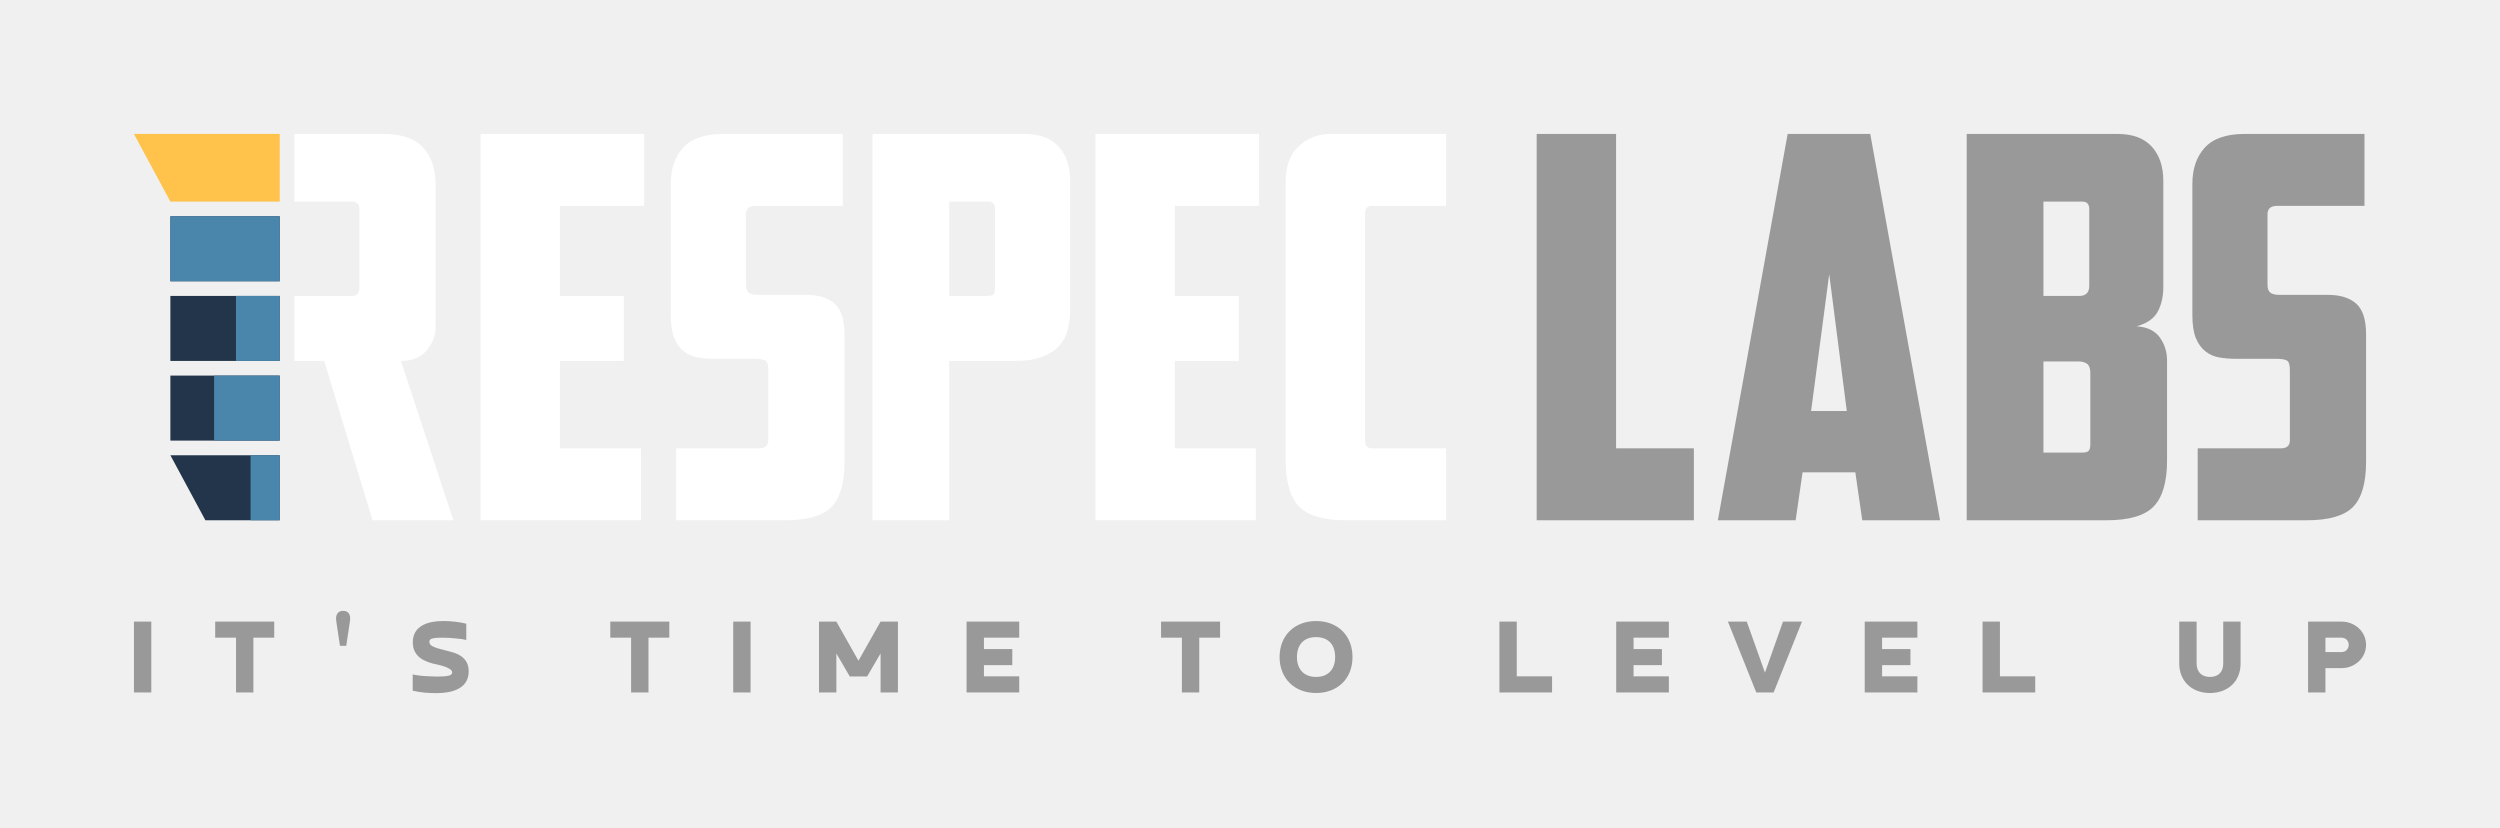
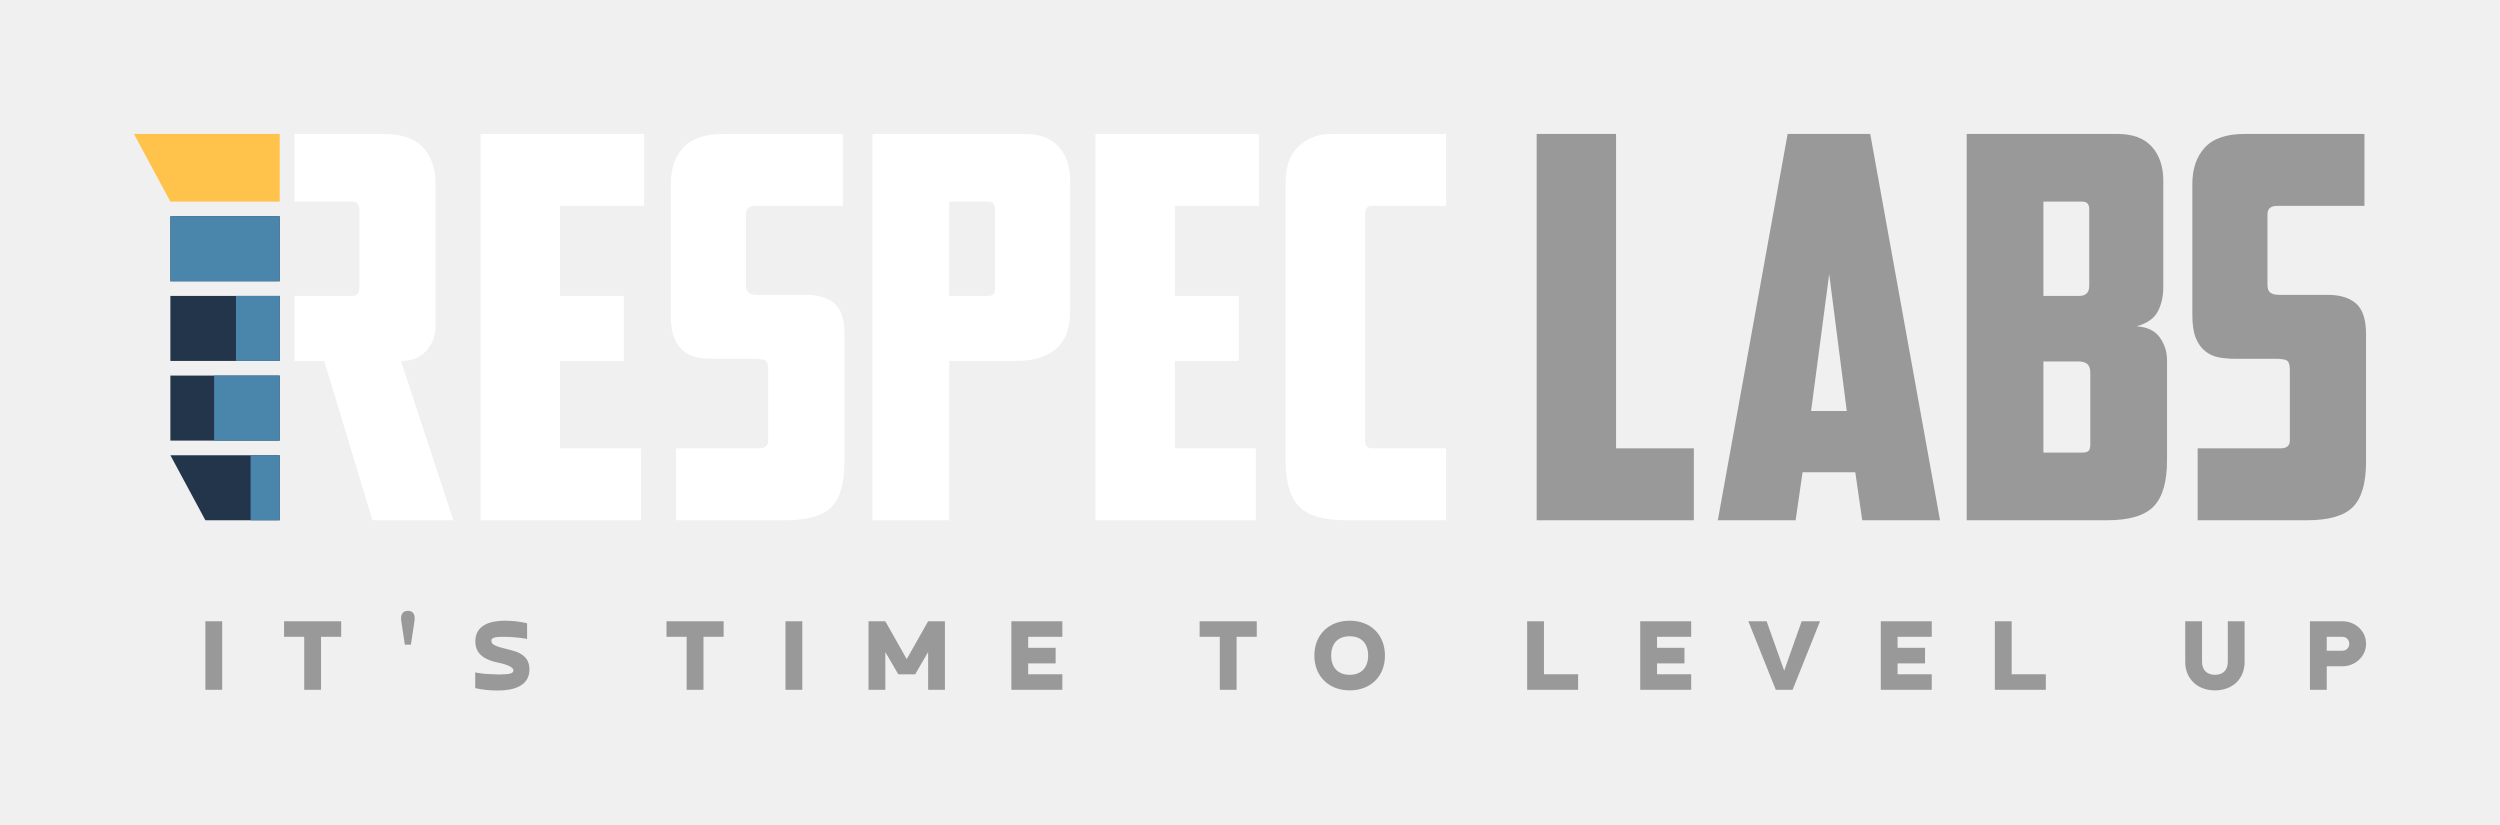
- <svg xmlns="http://www.w3.org/2000/svg" viewBox="-5.027 0.473 93.833 31.042">
+ <svg xmlns="http://www.w3.org/2000/svg" viewBox="-5.027 0.473 93.834 30.944">
  <rect x="1.368" y="8.590" width="4.104" height="2.440" fill="#23354A" />
  <rect x="1.368" y="8.590" width="4.104" height="2.440" fill="#4A86AB" />
  <rect x="1.368" y="11.580" width="4.104" height="2.440" fill="#23354A" />
  <rect x="3.830" y="11.580" width="1.642" height="2.440" fill="#4A86AB" />
  <rect x="1.368" y="14.570" width="4.104" height="2.440" fill="#23354A" />
  <rect x="3.010" y="14.570" width="2.462" height="2.440" fill="#4A86AB" />
  <polygon points="1.368,17.560 5.472,17.560 5.472,20.000 2.682,20.000" fill="#23354A" />
  <rect x="4.378" y="17.560" width="1.094" height="2.440" fill="#4A86AB" />
  <polygon points="0.000,5.5 5.472,5.5 5.472,8.04 1.368,8.04" fill="#FFC24B" />
  <path d="M11.322 12.74 c0 0.32 -0.11 0.613 -0.33 0.88 s-0.543 0.4 -0.97 0.4 l1.967 5.98 L8.954 20 L7.142 14.02 L6.022 14.02 L6.022 11.58 L8.182 11.58 c0.187 0 0.28 -0.1 0.28 -0.3 l0 -2.94 c0 -0.2 -0.093 -0.3 -0.28 -0.3 L6.022 8.04 L6.022 5.5 L9.362 5.5 c0.68 0 1.177 0.17 1.49 0.51 s0.47 0.797 0.47 1.37 l0 5.36 z" fill="#FFFFFF" />
  <g transform="translate(3.7094,0)">
    <path d="M 9.3,5.5 L 15.44,5.5 L 15.44,8.2 L 12.28,8.2 L 12.28,11.58 L 14.68,11.58 L 14.68,14.02 L 12.28,14.02 L 12.28,17.3 L 15.32,17.3 L 15.32,20 L 9.3,20 L 9.3,5.5 L 9.3,5.5  M 16.64,20.0 L 16.64,17.3 L 19.76,17.3 C 19.987,17.3 20.1,17.2 20.1,17.0 L 20.1,14.36 C 20.1,14.16 20.06,14.04 19.98,14.0 C 19.9,13.96 19.76,13.94 19.56,13.94 L 18.06,13.94 C 17.847,13.94 17.643,13.923 17.45,13.89 C 17.257,13.857 17.083,13.78 16.93,13.66 C 16.777,13.54 16.657,13.373 16.57,13.16 C 16.483,12.947 16.44,12.66 16.44,12.3 L 16.44,7.38 C 16.44,6.807 16.597,6.35 16.91,6.01 C 17.223,5.67 17.72,5.5 18.4,5.5 L 22.9,5.5 L 22.9,8.2 L 19.62,8.2 C 19.38,8.2 19.26,8.307 19.26,8.52 L 19.26,11.16 C 19.26,11.307 19.297,11.407 19.37,11.46 C 19.443,11.513 19.553,11.54 19.7,11.54 L 21.52,11.54 C 21.987,11.54 22.343,11.65 22.59,11.87 C 22.837,12.09 22.96,12.473 22.96,13.02 L 22.96,17.8 C 22.96,18.6 22.797,19.167 22.47,19.5 C 22.143,19.833 21.567,20.0 20.74,20.0 L 16.64,20.0 L 16.64,20.0  M 26.89,8.04 L 26.89,11.58 L 28.33,11.58 C 28.45,11.58 28.527,11.557 28.56,11.51 C 28.593,11.463 28.61,11.387 28.61,11.28 L 28.61,8.32 C 28.61,8.133 28.523,8.04 28.35,8.04 L 26.89,8.04 L 26.89,8.04  M 29.71,5.5 C 30.283,5.5 30.713,5.66 31,5.98 C 31.287,6.3 31.43,6.727 31.43,7.26 L 31.43,12.08 C 31.43,12.36 31.4,12.617 31.34,12.85 C 31.28,13.083 31.17,13.287 31.01,13.46 C 30.85,13.633 30.637,13.77 30.37,13.87 C 30.103,13.97 29.77,14.02 29.37,14.02 L 26.89,14.02 L 26.89,20 L 24.01,20 L 24.01,5.5 L 29.71,5.5 L 29.71,5.5  M 32.38,5.5 L 38.52,5.5 L 38.52,8.2 L 35.36,8.2 L 35.36,11.58 L 37.76,11.58 L 37.76,14.02 L 35.36,14.02 L 35.36,17.3 L 38.4,17.3 L 38.4,20 L 32.38,20 L 32.38,5.5 L 32.38,5.5  M 41.78,20.0 C 40.94,20.0 40.353,19.827 40.02,19.48 C 39.687,19.133 39.52,18.56 39.52,17.76 L 39.52,7.28 C 39.52,6.707 39.683,6.267 40.01,5.96 C 40.337,5.653 40.74,5.5 41.22,5.5 L 45.54,5.5 L 45.54,8.2 L 42.76,8.2 C 42.587,8.2 42.5,8.293 42.5,8.48 L 42.5,17.02 C 42.5,17.207 42.587,17.3 42.76,17.3 L 45.54,17.3 L 45.54,20.0 L 41.78,20.0 " fill="#FFFFFF" />
    <path d="M 48.94,5.5 L 51.92,5.5 L 51.92,17.3 L 54.84,17.3 L 54.84,20.0 L 48.94,20.0 L 48.94,5.5  M 58.92,18.2 L 58.66,20.0 L 55.74,20.0 L 58.36,5.5 L 61.46,5.5 L 64.08,20.0 L 61.16,20.0 L 60.9,18.2 L 58.92,18.2  M 59.24,15.9 L 60.58,15.9 L 59.92,10.76 L 59.24,15.9  M 67.96,8.04 L 67.96,11.58 L 69.32,11.58 C 69.427,11.58 69.513,11.55 69.58,11.49 C 69.647,11.43 69.68,11.333 69.68,11.2 L 69.68,8.32 C 69.68,8.133 69.593,8.04 69.42,8.04 L 67.96,8.04 L 67.96,8.04  M 69.72,14.46 C 69.72,14.3 69.68,14.19 69.6,14.13 C 69.52,14.07 69.413,14.04 69.28,14.04 L 67.96,14.04 L 67.96,17.46 L 69.42,17.46 C 69.54,17.46 69.62,17.437 69.66,17.39 C 69.7,17.343 69.72,17.267 69.72,17.16 L 69.72,14.46  M 72.46,11.24 C 72.46,11.6 72.39,11.91 72.25,12.17 C 72.11,12.43 71.847,12.613 71.46,12.72 C 71.86,12.747 72.15,12.887 72.33,13.14 C 72.51,13.393 72.6,13.68 72.6,14 L 72.6,17.76 C 72.6,18.56 72.433,19.133 72.1,19.48 C 71.767,19.827 71.18,20 70.34,20 L 65.08,20 L 65.08,5.5 L 70.74,5.5 C 71.313,5.5 71.743,5.66 72.03,5.98 C 72.317,6.3 72.46,6.727 72.46,7.26 L 72.46,11.24 L 72.46,11.24  M 73.75,20.0 L 73.75,17.3 L 76.87,17.3 C 77.097,17.3 77.21,17.2 77.21,17.0 L 77.21,14.36 C 77.21,14.16 77.17,14.04 77.09,14.0 C 77.01,13.96 76.87,13.94 76.67,13.94 L 75.17,13.94 C 74.957,13.94 74.753,13.923 74.56,13.89 C 74.367,13.857 74.193,13.78 74.04,13.66 C 73.887,13.54 73.767,13.373 73.68,13.16 C 73.593,12.947 73.55,12.66 73.55,12.3 L 73.55,7.38 C 73.55,6.807 73.707,6.35 74.02,6.01 C 74.333,5.67 74.83,5.5 75.51,5.5 L 80.01,5.5 L 80.01,8.2 L 76.73,8.2 C 76.49,8.2 76.37,8.307 76.37,8.52 L 76.37,11.16 C 76.37,11.307 76.407,11.407 76.48,11.46 C 76.553,11.513 76.663,11.54 76.81,11.54 L 78.63,11.54 C 79.097,11.54 79.453,11.65 79.7,11.87 C 79.947,12.09 80.07,12.473 80.07,13.02 L 80.07,17.8 C 80.07,18.6 79.907,19.167 79.58,19.5 C 79.253,19.833 78.677,20.0 77.85,20.0 L 73.75,20.0" fill="#999999" />
  </g>
-   <path d="M1.12 7.76 l3 0 l0 12.24 l-3 0 l0 -12.24 z M15.164 7.76 l10.2 0 l0 2.78 l-3.6 0 l0 9.46 l-3 0 l0 -9.46 l-3.6 0 l0 -2.78 z M38.388 8.12 l-0.58 3.82 l-1.08 0 l-0.58 -3.82 c-0.02 -0.18 -0.04 -0.32 -0.06 -0.46 s-0.04 -0.26 -0.04 -0.4 c0 -0.8 0.38 -1.36 1.22 -1.36 c0.82 0 1.22 0.52 1.22 1.32 c0 0.22 -0.04 0.52 -0.1 0.9 z M49.292 19.7 l0 -2.82 c0.24 0.06 0.54 0.12 0.88 0.16 c0.34 0.06 0.7 0.1 1.08 0.12 s0.76 0.04 1.16 0.06 s0.78 0.04 1.12 0.04 c0.94 0 1.6 -0.06 2 -0.16 c0.38 -0.1 0.58 -0.28 0.58 -0.56 c0 -0.24 -0.18 -0.42 -0.36 -0.56 c-0.66 -0.44 -1.44 -0.62 -2.22 -0.8 c-2.2 -0.44 -4.22 -1.32 -4.22 -3.84 c0 -2.98 2.82 -3.68 5.24 -3.68 c1.34 0 2.7 0.14 4 0.46 l0 2.82 c-0.2 -0.06 -0.46 -0.1 -0.78 -0.16 c-0.34 -0.04 -0.68 -0.08 -1.06 -0.12 c-0.78 -0.08 -1.52 -0.12 -2.3 -0.12 c-0.44 0 -1.36 0 -1.78 0.16 c-0.28 0.1 -0.46 0.22 -0.46 0.54 c0 0.16 0.04 0.3 0.12 0.42 c0.08 0.14 0.22 0.24 0.4 0.34 c0.54 0.3 1.24 0.48 1.84 0.62 c0.5 0.12 1 0.26 1.52 0.4 c1.76 0.48 2.92 1.46 2.92 3.34 c0 3.1 -3.08 3.76 -5.56 3.76 c-1.36 0 -2.78 -0.1 -4.12 -0.42 z M83.44 7.76 l10.2 0 l0 2.78 l-3.6 0 l0 9.46 l-3 0 l0 -9.46 l-3.6 0 l0 -2.78 z M104.684 7.76 l3 0 l0 12.24 l-3 0 l0 -12.24 z M122.508 13.26 l0 6.74 l-3 0 l0 -12.24 l3 0 l3.82 6.76 l3.82 -6.76 l3 0 l0 12.24 l-3 0 l0 -6.74 l-2.32 3.98 l-3 0 z M145.012 7.76 l9.1 0 l0 2.78 l-6.1 0 l0 1.96 l4.9 0 l0 2.78 l-4.9 0 l0 1.94 l6.1 0 l0 2.78 l-9.1 0 l0 -12.24 z M178.62 7.76 l10.2 0 l0 2.78 l-3.6 0 l0 9.46 l-3 0 l0 -9.46 l-3.6 0 l0 -2.78 z M205.404 17.32 c2.18 0 3.3 -1.4 3.3 -3.44 c0 -2.16 -1.2 -3.44 -3.3 -3.44 c-2.2 0 -3.3 1.4 -3.3 3.44 c0 2.12 1.22 3.44 3.3 3.44 z M205.404 20.1 c-3.76 0 -6.3 -2.56 -6.3 -6.22 c0 -3.78 2.66 -6.22 6.3 -6.22 c3.78 0 6.3 2.54 6.3 6.22 c0 3.8 -2.64 6.22 -6.3 6.22 z M246.192 17.22 l0 2.78 l-9.1 0 l0 -12.24 l3 0 l0 9.46 l6.1 0 z M257.276 7.76 l9.1 0 l0 2.78 l-6.1 0 l0 1.96 l4.9 0 l0 2.78 l-4.9 0 l0 1.94 l6.1 0 l0 2.78 l-9.1 0 l0 -12.24 z M286.1 7.76 l3.28 0 l-4.9 12.24 l-3 0 l-4.9 -12.24 l3.26 0 l3.14 8.82 z M300.224 7.76 l9.1 0 l0 2.78 l-6.1 0 l0 1.96 l4.9 0 l0 2.78 l-4.9 0 l0 1.94 l6.1 0 l0 2.78 l-9.1 0 l0 -12.24 z M329.688 17.22 l0 2.78 l-9.1 0 l0 -12.24 l3 0 l0 9.46 l6.1 0 z M362.176 7.76 l3 0 l0 7.24 c0 3.18 -2.28 5.1 -5.3 5.1 c-3.1 0 -5.3 -2.04 -5.3 -5.1 l0 -7.24 l3 0 l0 7.24 c0 1.44 0.86 2.32 2.3 2.32 c1.48 0 2.3 -0.86 2.3 -2.32 l0 -7.24 z M376.84 20 l0 -12.24 l5.8 0 c2.28 0 4.22 1.72 4.22 4.02 c0 2.32 -2 4.02 -4.22 4.02 l-2.8 0 l0 4.2 l-3 0 z M382.64 10.54 l-2.8 0 l0 2.48 l2.8 0 c0.7 0 1.22 -0.54 1.22 -1.24 s-0.52 -1.24 -1.22 -1.24 z" fill="#999999" transform="translate(-0.2433,22.1186) scale(0.21719)" />
+   <path d="M1.12 7.76 l3 0 l0 12.24 l-3 0 l0 -12.24 z M15.164 7.76 l10.2 0 l0 2.78 l-3.6 0 l0 9.46 l-3 0 l0 -9.46 l-3.6 0 l0 -2.78 z M38.388 8.12 l-0.58 3.82 l-1.08 0 l-0.58 -3.82 c-0.02 -0.18 -0.04 -0.32 -0.06 -0.46 s-0.04 -0.26 -0.04 -0.4 c0 -0.8 0.38 -1.36 1.22 -1.36 c0.82 0 1.22 0.52 1.22 1.32 c0 0.22 -0.04 0.52 -0.1 0.9 z M49.292 19.7 l0 -2.82 c0.24 0.06 0.54 0.12 0.88 0.16 c0.34 0.06 0.7 0.1 1.08 0.12 s0.76 0.04 1.16 0.06 s0.78 0.04 1.12 0.04 c0.94 0 1.6 -0.06 2 -0.16 c0.38 -0.1 0.58 -0.28 0.58 -0.56 c0 -0.24 -0.18 -0.42 -0.36 -0.56 c-0.66 -0.44 -1.44 -0.62 -2.22 -0.8 c-2.2 -0.44 -4.22 -1.32 -4.22 -3.84 c0 -2.98 2.82 -3.68 5.24 -3.68 c1.34 0 2.7 0.14 4 0.46 l0 2.82 c-0.2 -0.06 -0.46 -0.1 -0.78 -0.16 c-0.34 -0.04 -0.68 -0.08 -1.06 -0.12 c-0.78 -0.08 -1.52 -0.12 -2.3 -0.12 c-0.44 0 -1.36 0 -1.78 0.16 c-0.28 0.1 -0.46 0.22 -0.46 0.54 c0 0.16 0.04 0.3 0.12 0.42 c0.08 0.14 0.22 0.24 0.4 0.34 c0.54 0.3 1.24 0.48 1.84 0.62 c0.5 0.12 1 0.26 1.52 0.4 c1.76 0.48 2.92 1.46 2.92 3.34 c0 3.1 -3.08 3.76 -5.56 3.76 c-1.36 0 -2.78 -0.1 -4.12 -0.42 z M83.44 7.76 l10.2 0 l0 2.78 l-3.6 0 l0 9.46 l-3 0 l0 -9.46 l-3.6 0 l0 -2.78 z M104.684 7.76 l3 0 l0 12.24 l-3 0 l0 -12.24 z M122.508 13.26 l0 6.74 l-3 0 l0 -12.24 l3 0 l3.82 6.76 l3.82 -6.76 l3 0 l0 12.24 l-3 0 l0 -6.74 l-2.32 3.98 l-3 0 z M145.012 7.76 l9.1 0 l0 2.78 l-6.1 0 l0 1.96 l4.9 0 l0 2.78 l-4.9 0 l0 1.94 l6.1 0 l0 2.78 l-9.1 0 l0 -12.24 z M178.62 7.76 l10.2 0 l0 2.78 l-3.6 0 l0 9.46 l-3 0 l0 -9.46 l-3.6 0 l0 -2.78 z M205.404 17.32 c2.18 0 3.3 -1.4 3.3 -3.44 c0 -2.16 -1.2 -3.44 -3.3 -3.44 c-2.2 0 -3.3 1.4 -3.3 3.44 c0 2.12 1.22 3.44 3.3 3.44 z M205.404 20.1 c-3.76 0 -6.3 -2.56 -6.3 -6.22 c0 -3.78 2.66 -6.22 6.3 -6.22 c3.78 0 6.3 2.54 6.3 6.22 c0 3.8 -2.64 6.22 -6.3 6.22 z M246.192 17.22 l0 2.78 l-9.1 0 l0 -12.24 l3 0 l0 9.46 l6.1 0 z M257.276 7.76 l9.1 0 l0 2.78 l-6.1 0 l0 1.96 l4.9 0 l0 2.78 l-4.9 0 l0 1.94 l6.1 0 l0 2.78 l-9.1 0 l0 -12.24 z M286.1 7.76 l3.28 0 l-4.9 12.24 l-3 0 l-4.9 -12.24 l3.26 0 l3.14 8.82 z M300.224 7.76 l9.1 0 l0 2.78 l-6.1 0 l0 1.96 l4.9 0 l0 2.78 l-4.9 0 l0 1.94 l6.1 0 l0 2.78 l-9.1 0 l0 -12.24 z M329.688 17.22 l0 2.78 l-9.1 0 l0 -12.24 l3 0 l0 9.46 l6.1 0 z M362.176 7.76 l3 0 l0 7.24 c0 3.18 -2.28 5.1 -5.3 5.1 c-3.1 0 -5.3 -2.04 -5.3 -5.1 l0 -7.24 l3 0 l0 7.24 c0 1.44 0.86 2.32 2.3 2.32 c1.48 0 2.3 -0.86 2.3 -2.32 l0 -7.24 z M376.84 20 l0 -12.24 l5.8 0 c2.28 0 4.22 1.72 4.22 4.02 c0 2.32 -2 4.02 -4.22 4.02 l-2.8 0 l0 4.2 l-3 0 z M382.64 10.54 l-2.8 0 l0 2.48 l2.8 0 c0.7 0 1.22 -0.54 1.22 -1.24 s-0.52 -1.24 -1.22 -1.24 z" fill="#999999" transform="translate(2.4465,22.1596) scale(0.21024)" />
</svg>
